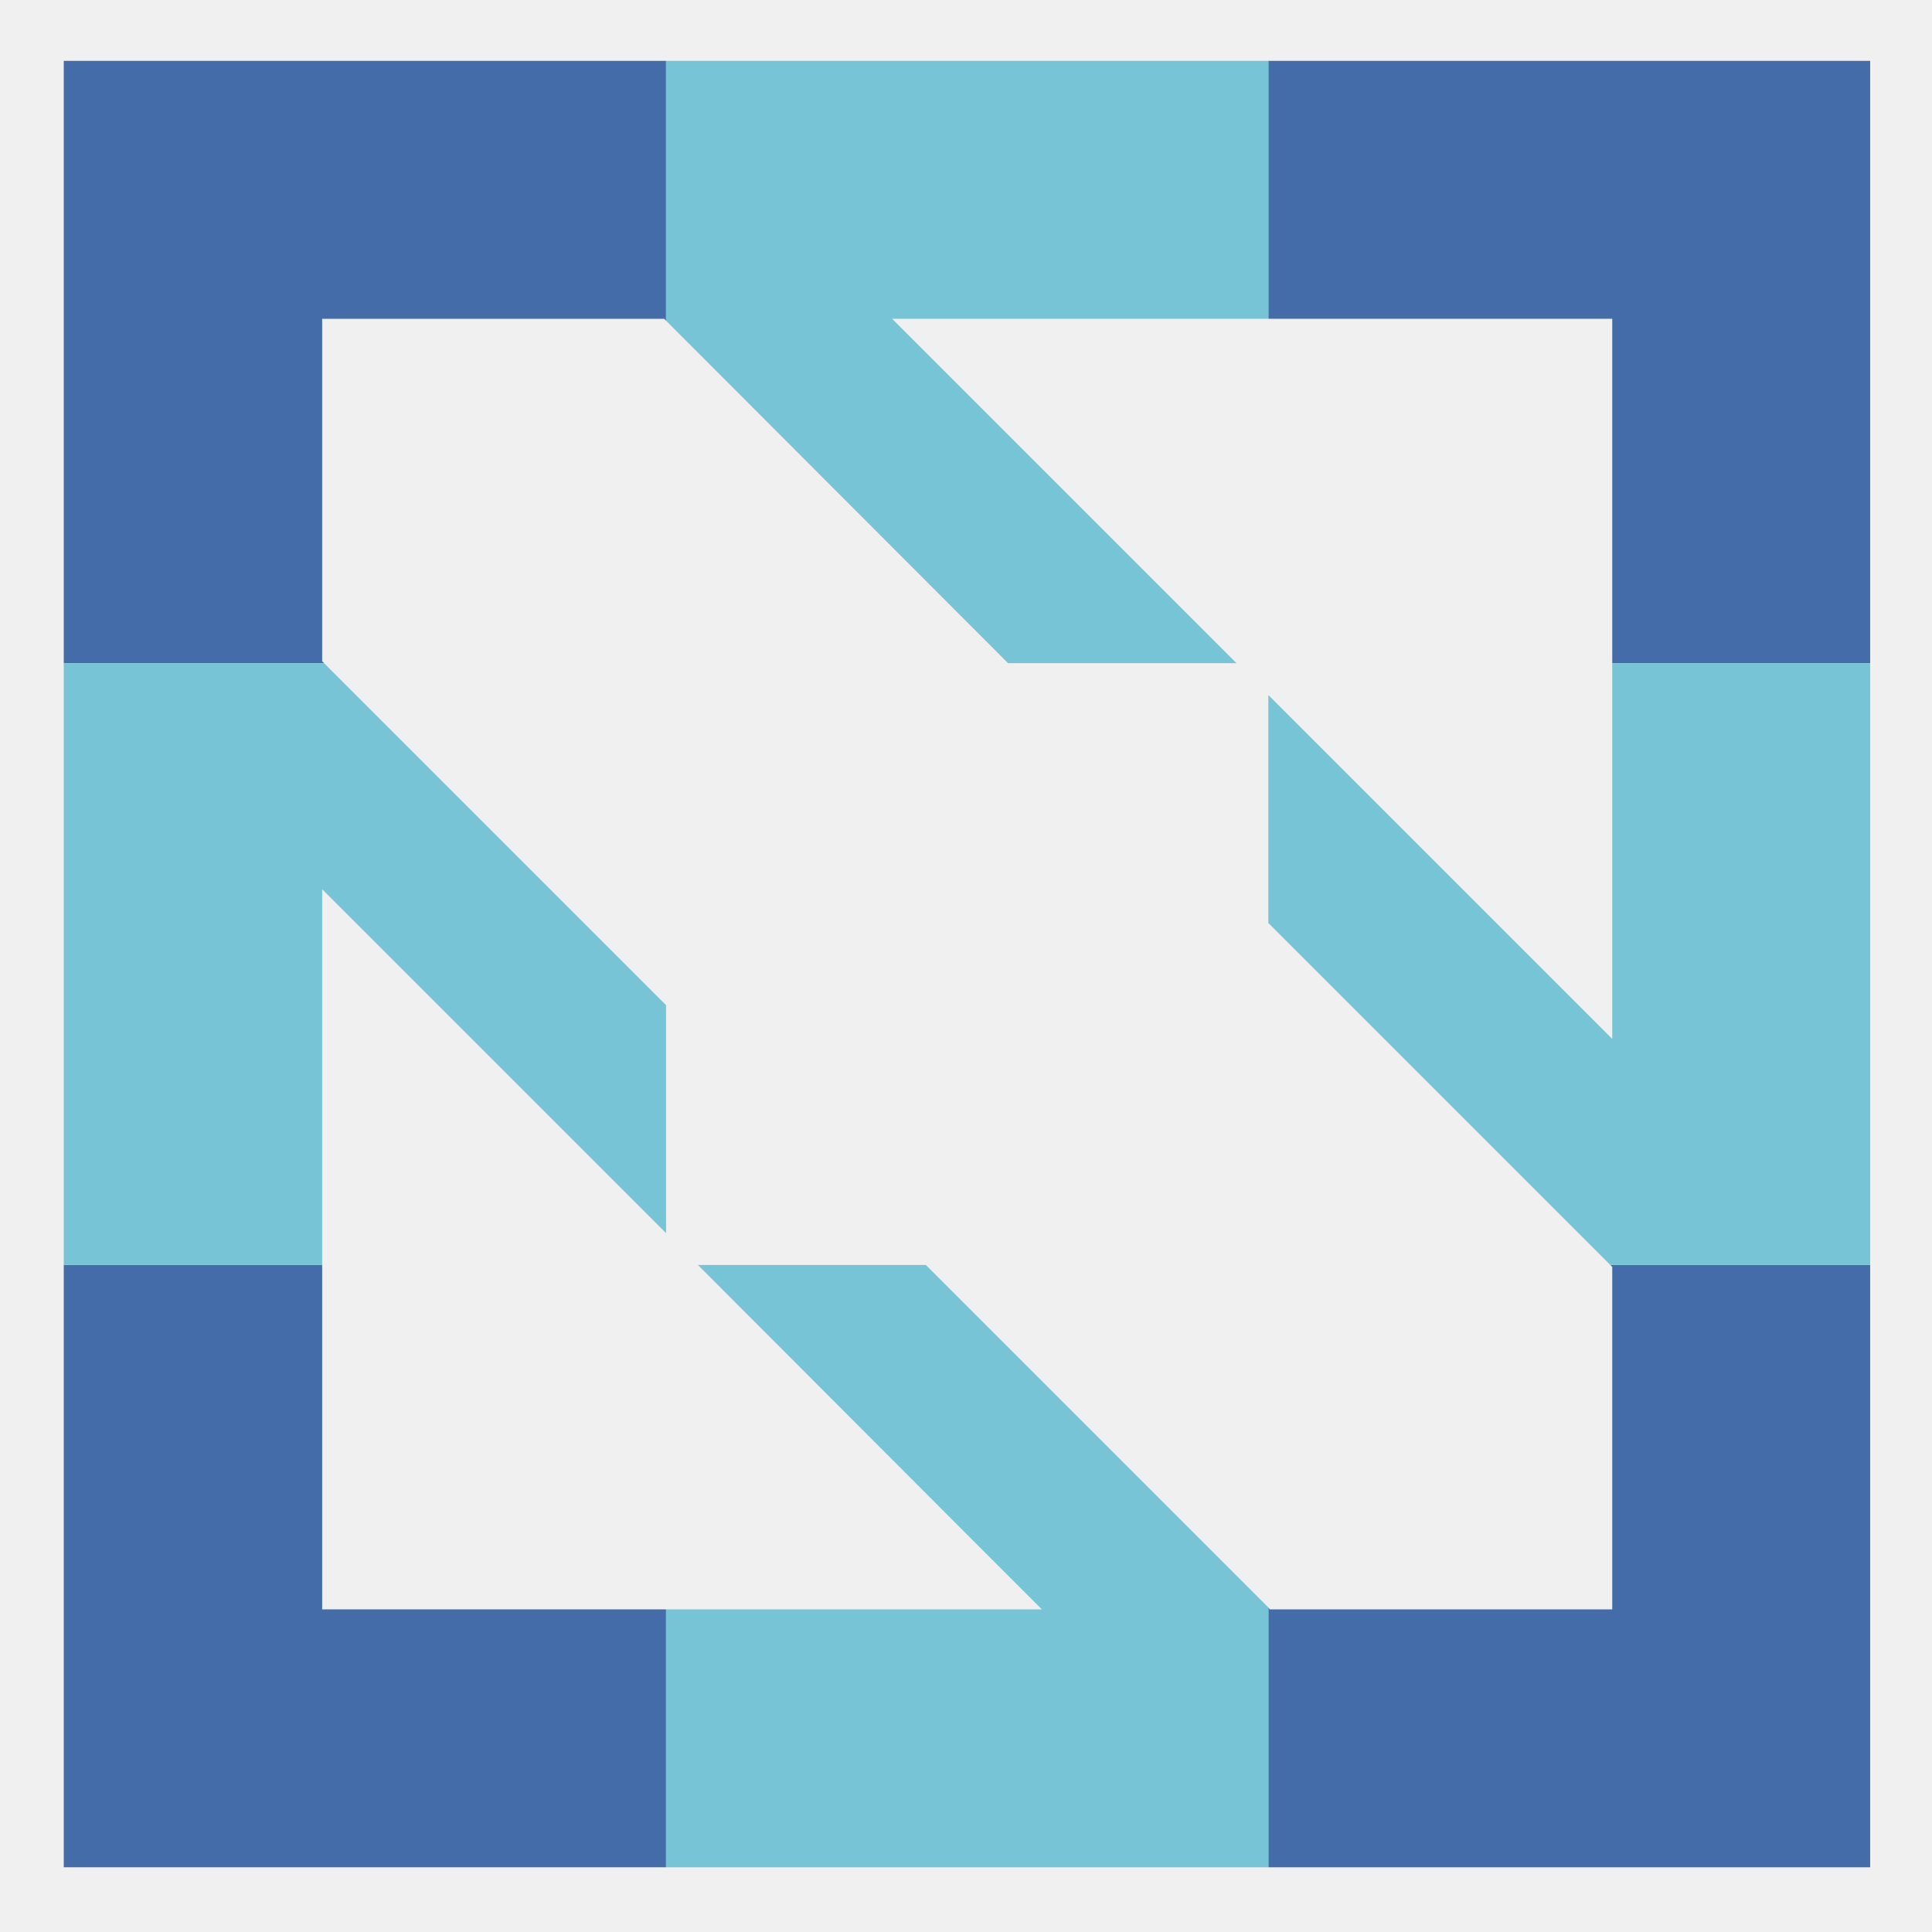
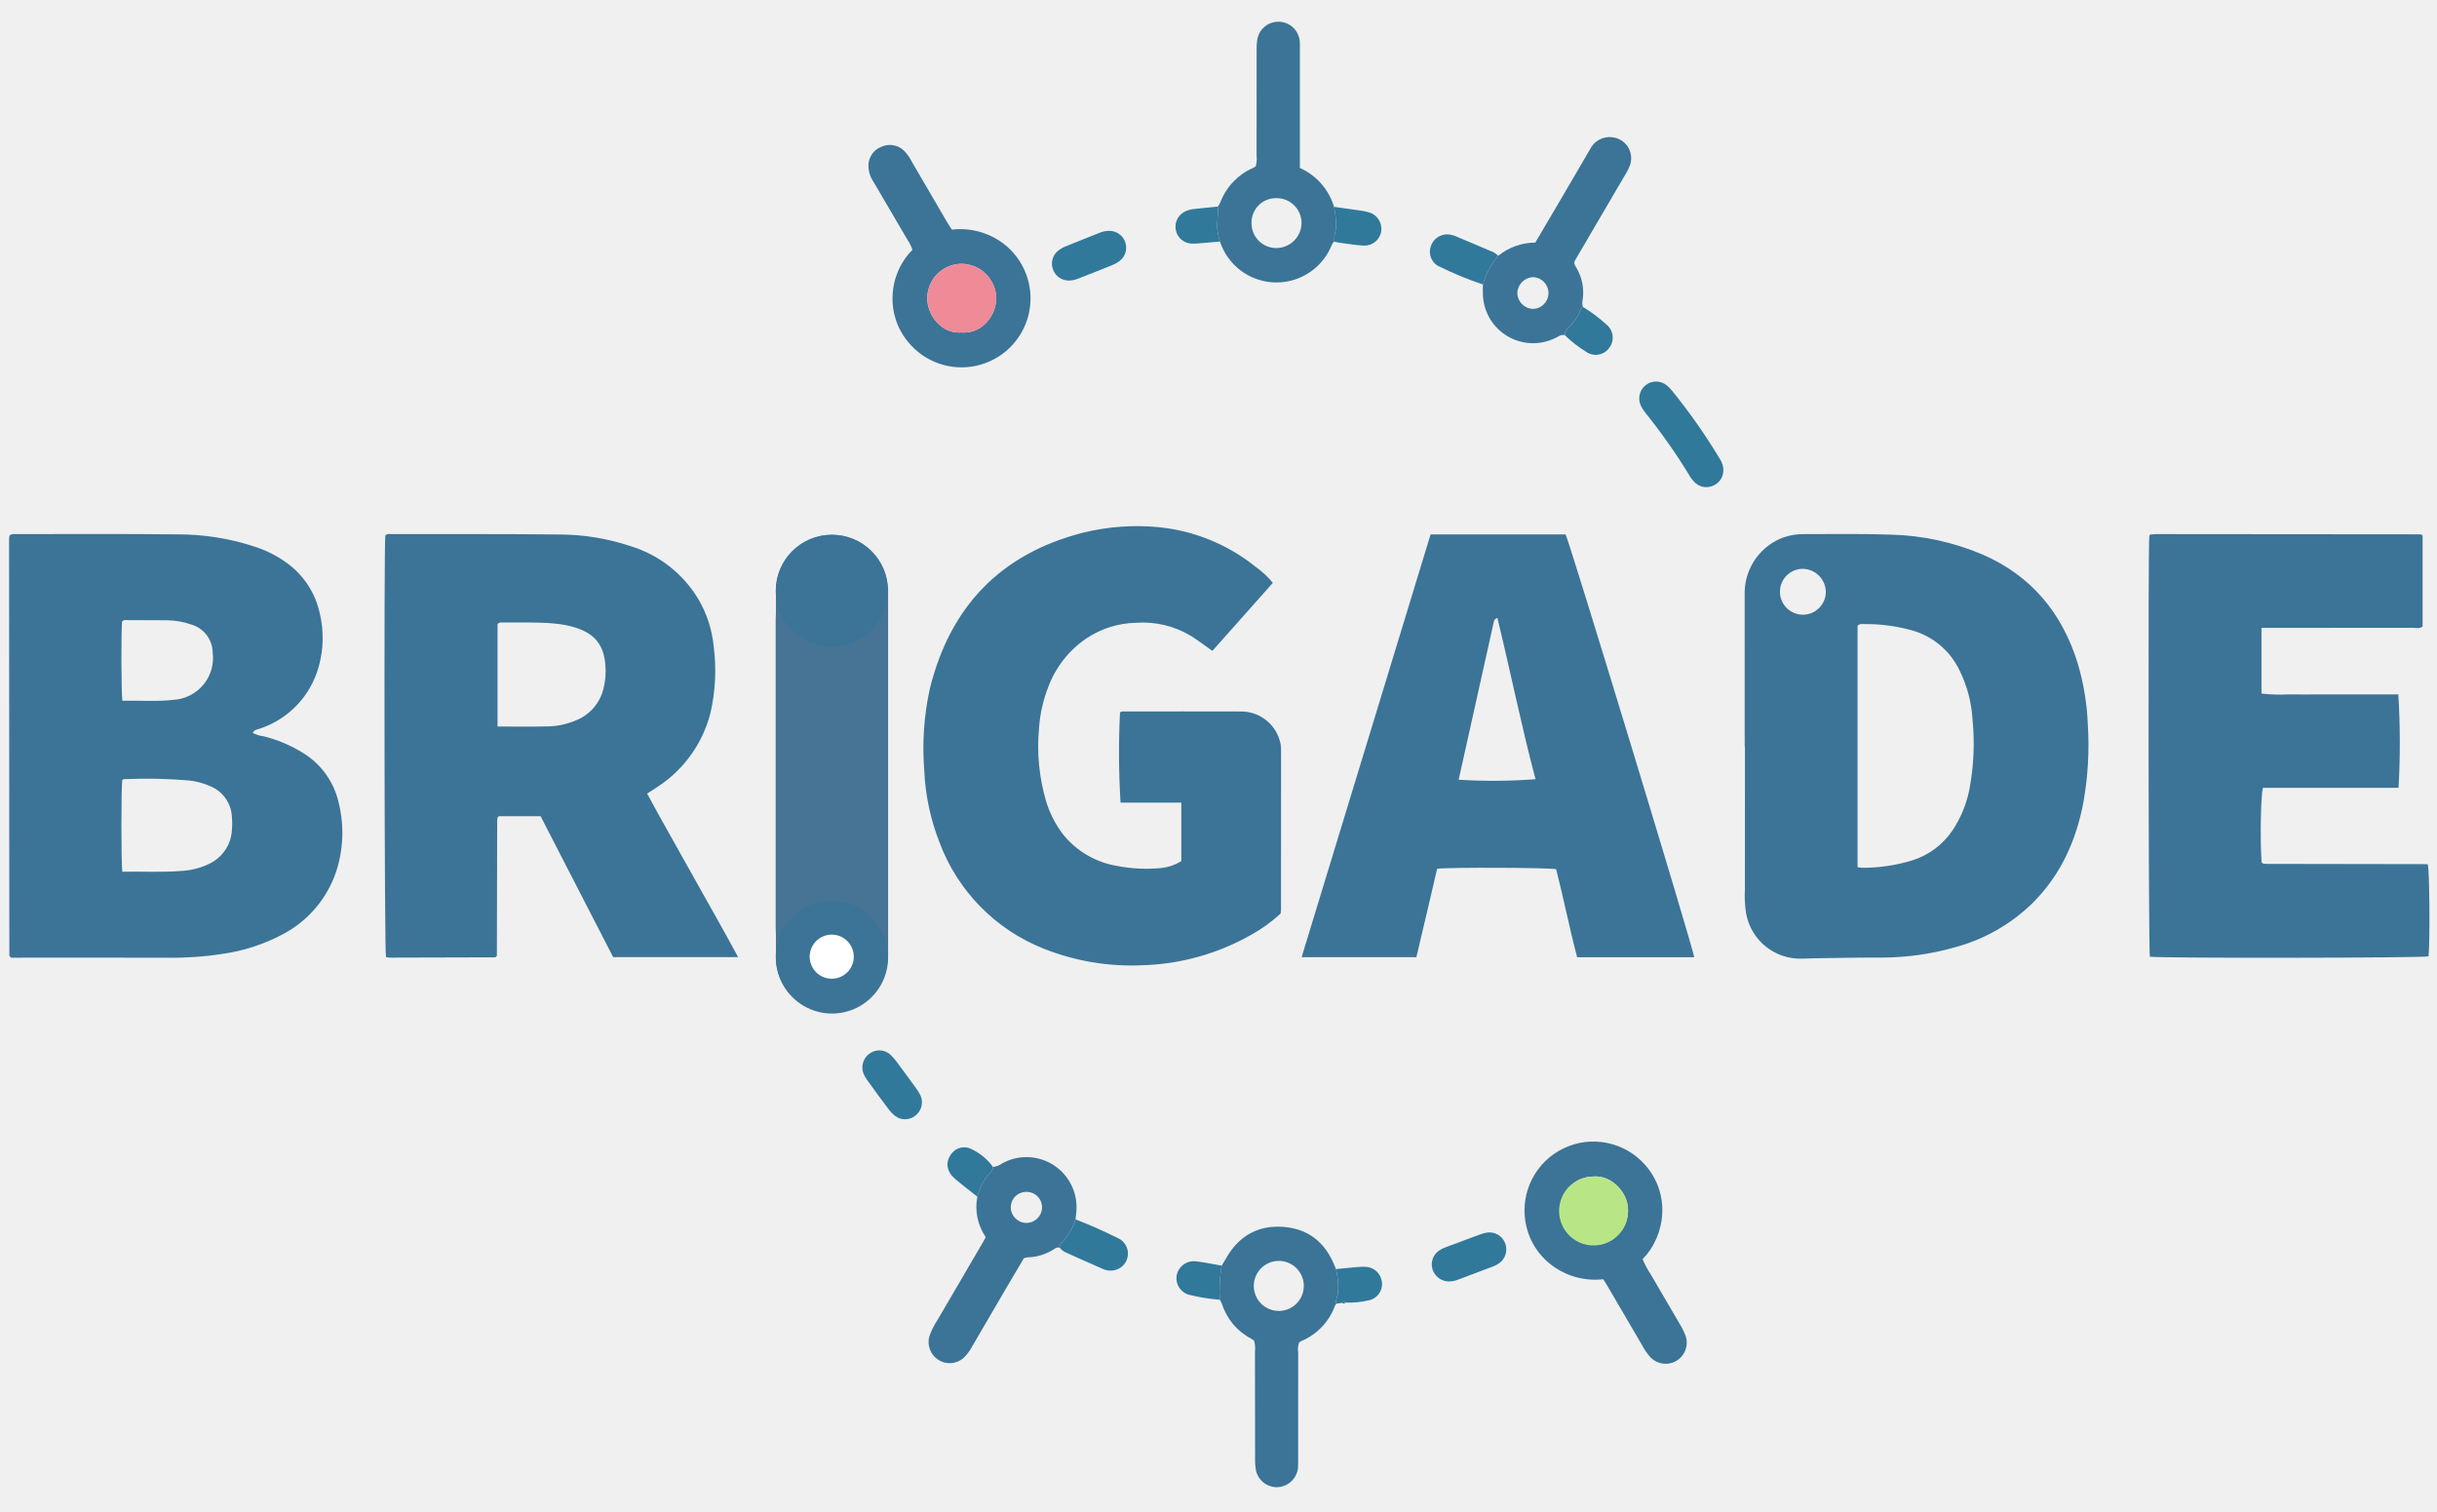
- <svg xmlns="http://www.w3.org/2000/svg" version="1.1" id="Layer_1" x="0px" y="0px" viewBox="0 0 400 400" style="enable-background:new 0 0 400 400;" xml:space="preserve">
-   <style type="text/css">
- 	.st0{fill:#446CA9;}
- 	.st1{fill:#76C4D5;}
- </style>
-   <g id="XMLID_15_">
-     <g id="XMLID_78_">
-       <polygon id="XMLID_82_" class="st0" points="66.7,261.9 13.2,261.9 13.2,386.6 137.9,386.6 137.9,333.2 66.7,333.2   " />
-       <polygon id="XMLID_81_" class="st0" points="333.8,262.3 333.8,333.2 262.9,333.2 262.6,332.8 262.6,386.6 387.2,386.6     387.2,261.9 333.4,261.9   " />
-       <polygon id="XMLID_80_" class="st0" points="13.2,137.3 67.1,137.3 66.7,136.9 66.7,66 66.7,66 137.5,66 137.9,66.4 137.9,12.6     13.2,12.6   " />
-       <polygon id="XMLID_79_" class="st0" points="262.6,12.6 262.6,66 333.8,66 333.8,137.3 387.2,137.3 387.2,12.6   " />
-     </g>
-     <g id="XMLID_73_">
-       <polygon id="XMLID_77_" class="st1" points="256,137.3 184.7,66 262.6,66 262.6,12.6 137.9,12.6 137.9,66.4 208.7,137.3   " />
-       <polygon id="XMLID_76_" class="st1" points="191.7,261.9 144.5,261.9 203.5,321 215.7,333.2 191.3,333.2 137.9,333.2 137.9,386.6     262.6,386.6 262.6,332.8 227.1,297.3   " />
-       <polygon id="XMLID_75_" class="st1" points="333.8,137.3 333.8,190.7 333.8,215.1 321.6,202.9 262.6,143.9 262.6,191.1 298,226.5     333.4,261.9 387.2,261.9 387.2,137.3   " />
-       <polygon id="XMLID_74_" class="st1" points="137.9,208.1 67.1,137.3 13.2,137.3 13.2,261.9 66.7,261.9 66.7,184.1 137.9,255.3       " />
-     </g>
-   </g>
+ <svg xmlns="http://www.w3.org/2000/svg" id="Layer_1" data-name="Layer 1" viewBox="0 0 449.54 278.79">
+   <defs>
+     <style>.cls-1,.cls-3{fill:#3b7497;}.cls-1,.cls-2,.cls-5,.cls-6,.cls-7{fill-rule:evenodd;}.cls-2{fill:#477495;}.cls-4{fill:#fff;}.cls-5{fill:#30799b;}.cls-6{fill:#b8e686;}.cls-7{fill:#ef8a97;}</style>
+   </defs>
+   <path class="cls-1" d="M46.609,135.166a5.071,5.071,0,0,0,1.963.632,25.298,25.298,0,0,1,7.406,3.136,14.502,14.502,0,0,1,6.556,9.388,23.003,23.003,0,0,1-.535,12.484,20.345,20.345,0,0,1-9.794,11.502A33.411,33.411,0,0,1,41.077,175.942a60.174,60.174,0,0,1-10.152.713c-9.027-.031-18.053-.01-27.079-.01h-1.82c-.134-.154-.176-.196-.212-.243-.034-.045-.089-.095-.089-.144q-.031-38.418-.051-76.837a4.652,4.652,0,0,1,.066-.599c.402-.411.83-.305,1.225-.305,9.847.002,19.694-.061,29.54.049a45.282,45.282,0,0,1,14.848,2.388,20.629,20.629,0,0,1,5.445,2.807,15.409,15.409,0,0,1,6.208,9.474,19.461,19.461,0,0,1-.217,9.733,16.691,16.691,0,0,1-10.798,11.413c-.469.169-1.027.171-1.383.785ZM22.558,160.79c3.716-.06,7.341.145,10.959-.147a13.16,13.16,0,0,0,5.072-1.309,7.34,7.34,0,0,0,4.197-6.26,14.146,14.146,0,0,0-.011-2.457,6.423,6.423,0,0,0-4.111-5.65,12.964,12.964,0,0,0-3.717-1,92.736,92.736,0,0,0-12.111-.247c-.097.002-.193.114-.289.176C22.353,145.327,22.339,158.911,22.558,160.79Zm.009-31.544c3.228-.054,6.392.202,9.529-.165a7.745,7.745,0,0,0,7.133-8.78,5.449,5.449,0,0,0-3.904-5.093,14.183,14.183,0,0,0-4.47-.797q-3.686-.029-7.372-.03c-.338,0-.712-.076-.966.259C22.343,116.29,22.357,127.465,22.567,129.246Zm90.54,47.3L99.721,150.553H91.999c-.069.088-.107.132-.142.178-.035.048-.09.093-.098.145a3.698,3.698,0,0,0-.05.524q-.028,12.396-.052,24.793a.77.77,0,0,1-.038.169c-.043.04-.085.082-.129.12-.043.037-.089.103-.134.103q-9.758.033-19.518.052a3.902,3.902,0,0,1-.643-.096c-.276-1.394-.382-74.61-.126-77.727.289-.41.731-.294,1.122-.294,10.376.008,20.752-.038,31.127.069a41.687,41.687,0,0,1,12.955,2.135,22.11,22.11,0,0,1,12.498,9.698,21.4,21.4,0,0,1,2.879,8.781,34.831,34.831,0,0,1-.622,12.402,22.988,22.988,0,0,1-9.583,13.431c-.623.434-1.273.827-2.073,1.345,2.708,5.049,5.577,9.995,8.345,14.996,2.77,5.003,5.641,9.951,8.442,15.171H113.107ZM91.781,134.007c3.295,0,6.395.062,9.49-.026a13.738,13.738,0,0,0,4.781-1.032,8.422,8.422,0,0,0,5.269-5.93,12.997,12.997,0,0,0,.35-4.357c-.3-3.695-1.923-5.735-5.485-6.889a18.046,18.046,0,0,0-3.775-.744c-3.156-.321-6.317-.176-9.476-.209-.397-.004-.831-.098-1.155.3v18.887Zm230.054,3.711q0-13.98-.005-27.96A10.974,10.974,0,0,1,328.353,99.377a11.112,11.112,0,0,1,4.455-.857c5.334.005,10.673-.094,16.001.094a46.086,46.086,0,0,1,16.897,3.666c9.021,3.923,14.691,10.8,17.565,20.092a45.991,45.991,0,0,1,1.856,11.236,60.217,60.217,0,0,1-.776,14.178c-1.329,7.194-4.207,13.636-9.475,18.851a32.6,32.6,0,0,1-14.548,8.172,49.28,49.28,0,0,1-12.834,1.818c-1.876.015-3.753-.018-5.627.024-3.101.069-6.203.064-9.305.17a10.153,10.153,0,0,1-10.471-8.347,21.886,21.886,0,0,1-.216-4.552q.016-10.991.005-21.982v-4.22Zm20.818,22.232a6.026,6.026,0,0,0,.814.117,31.445,31.445,0,0,0,9.169-1.332,13.977,13.977,0,0,0,7.496-5.514,20.821,20.821,0,0,0,3.141-7.567,45.338,45.338,0,0,0,.574-13.113,23.382,23.382,0,0,0-2.324-8.766,13.883,13.883,0,0,0-9.33-7.637,31.808,31.808,0,0,0-8.339-1.026c-.391.005-.829-.125-1.2.332l-.001,44.507Zm-10.157-55.03a4.233,4.233,0,1,0,4.307,4.218A4.329,4.329,0,0,0,332.496,104.921ZM223.642,120.059c-1.403-.988-2.615-1.907-3.891-2.73a17.274,17.274,0,0,0-10.251-2.452,17.038,17.038,0,0,0-9.089,2.876,18.67,18.67,0,0,0-7.046,8.981,25.361,25.361,0,0,0-1.697,7.511,35.973,35.973,0,0,0,1.304,13.563,19.237,19.237,0,0,0,3.099,6.067,16.14,16.14,0,0,0,9.928,5.838,28.46,28.46,0,0,0,8.048.414,8.819,8.819,0,0,0,3.863-1.296V148.048H206.702a149.5,149.5,0,0,1-.101-16.614c.279-.288.65-.2.987-.2,7.092-.006,14.184-.022,21.276.002a7.396,7.396,0,0,1,7.159,5.213,5.302,5.302,0,0,1,.284,1.721q-.005,14.858-.009,29.716a5.976,5.976,0,0,1-.075.624,27.788,27.788,0,0,1-5.484,3.951,43.141,43.141,0,0,1-20.104,5.588,43.815,43.815,0,0,1-18.055-3.043,33.798,33.798,0,0,1-19.27-19.609,41.266,41.266,0,0,1-2.822-13.34,51.248,51.248,0,0,1,1.033-15.027c3.764-15.176,13.087-24.917,28.332-28.791A41.555,41.555,0,0,1,213.64,97.231a33.819,33.819,0,0,1,17.973,7.315,16.422,16.422,0,0,1,3.183,2.961c-3.708,4.175-7.393,8.319-11.154,12.552Zm40.249-21.485h24.907c.843,1.73,23.64,76.649,23.725,77.993h-21.596c-1.416-5.374-2.5-10.864-3.872-16.242-1.355-.293-19.735-.366-21.955-.083-.624,2.671-1.255,5.398-1.894,8.122q-.961,4.092-1.937,8.194H240.102Zm12.33,15.422a.823.823,0,0,0-.686.783q-3.24,14.521-6.464,29.045a103.587,103.587,0,0,0,14.178-.094c-2.604-9.82-4.604-19.782-7.028-29.734Zm140.943,1.813v12.123a30.949,30.949,0,0,0,5.087.151c1.7.036,3.399.008,5.1.008h15.06a149.832,149.832,0,0,1,.039,17.226H417.433c-.411,1.325-.541,9.977-.246,13.749.043.039.086.08.13.118a.656.656,0,0,0,.137.103.56.56,0,0,0,.172.031c.175.012.35.029.526.029q14.772.025,29.544.049a.461.461,0,0,1,.153.064c.314,1.216.411,14.413.127,16.947-1.269.304-49.577.358-51.406.059-.246-1.343-.342-74.814-.1-77.659a1.28,1.28,0,0,1,.116-.131.304.304,0,0,1,.14-.088,8.52,8.52,0,0,1,.873-.07q24.443.014,48.888.041c.1,0,.2.093.395.19v16.811c-.541.454-1.215.24-1.828.241q-12.926.025-25.853.011c-.633-.002-1.265-.002-2.039-.002Z" />
+   <path class="cls-2" d="M143.173,172.772c-.03-.582-.085-1.164-.085-1.746q-.006-28.335,0-56.668c0-.583.055-1.164.085-1.747.82.068.951.793,1.23,1.341a9.523,9.523,0,0,0,4.59,4.41,10.325,10.325,0,0,0,13.505-4.569c.257-.507.417-1.133,1.154-1.183.03.582.085,1.164.085,1.747q.006,28.335,0,56.668c0,.582-.055,1.164-.085,1.746-.642-.04-.861-.538-1.067-1.021a8.769,8.769,0,0,0-3.727-4.033,9.593,9.593,0,0,0-6.656-1.552,10.319,10.319,0,0,0-8.037,5.743c-.216.441-.447.821-.993.864Z" />
+   <path class="cls-1" d="M303.011,232.26a15.547,15.547,0,0,0,1.525,2.855c1.787,3.096,3.617,6.166,5.41,9.258a12.005,12.005,0,0,1,.994,2.048,3.888,3.888,0,0,1-6.519,3.904,11.576,11.576,0,0,1-1.584-2.315q-3.199-5.457-6.39-10.924c-.205-.35-.431-.688-.707-1.126a13.283,13.283,0,0,1-10.623-3.537,12.455,12.455,0,0,1-3.722-7.03,12.71,12.71,0,0,1,22.067-10.523,12.451,12.451,0,0,1,3.166,8.874,13.031,13.031,0,0,1-3.617,8.515Zm-9.122-15.247a6.305,6.305,0,1,0,6.425,6.218C300.375,220.042,297.3,216.701,293.889,217.013ZM175.599,42.357a13.181,13.181,0,0,1,10.126,3.08,12.723,12.723,0,1,1-18.188,17.667,12.404,12.404,0,0,1-2.882-8.633,12.609,12.609,0,0,1,3.642-8.371,5.483,5.483,0,0,0-.842-1.769q-3.146-5.388-6.31-10.765a5.297,5.297,0,0,1-.95-2.963,3.707,3.707,0,0,1,2.425-3.544,3.745,3.745,0,0,1,4.22.818,8.3,8.3,0,0,1,1.395,2.015q3.291,5.609,6.56,11.23c.233.398.503.775.804,1.235ZM177.378,61.332c3.34.28,6.272-2.593,6.407-6.274a6.488,6.488,0,0,0-6.399-6.397,6.362,6.362,0,0,0-6.339,6.384C171.049,58.074,173.613,61.629,177.378,61.332Zm68.734-16.749c-.406.293-.49.779-.701,1.187a10.975,10.975,0,0,1-20.372-1.217,9.064,9.064,0,0,1-.419-1.833c-.261-1.552.164-3.077.033-4.613a5.057,5.057,0,0,0,.439-.741,11.312,11.312,0,0,1,5.987-6.359c.207-.096.4-.219.55-.303a4.896,4.896,0,0,0,.164-1.985q.014-9.758.01-19.517a10.188,10.188,0,0,1,.122-1.922,3.954,3.954,0,0,1,7.848.566c.029.467.01.937.01,1.406V30.973a11.481,11.481,0,0,1,6.301,7.178,17.672,17.672,0,0,1,.385,3.903,8.575,8.575,0,0,0-.356,2.53ZM235.459,36.553a4.486,4.486,0,0,0-4.598,4.49,4.572,4.572,0,0,0,4.586,4.71,4.674,4.674,0,0,0,4.644-4.699,4.59,4.59,0,0,0-4.632-4.501ZM225.358,233.455c.266-.447.543-.889.799-1.343,2.322-4.091,5.845-6.149,10.527-5.815,4.616.328,7.758,2.857,9.49,7.138l.261.648a13.385,13.385,0,0,1,.386,4.152c.021.768-.517,1.445-.314,2.229a1.297,1.297,0,0,0-.207.283,11.303,11.303,0,0,1-6.358,6.668,1.757,1.757,0,0,0-.305.219,3.763,3.763,0,0,0-.168,1.875q-.019,9.934-.01,19.869a11.494,11.494,0,0,1-.046,1.579,4.007,4.007,0,0,1-3.755,3.36,3.956,3.956,0,0,1-3.978-3.077,11.917,11.917,0,0,1-.159-2.273c-.015-6.564-.011-13.128-.025-19.692a4.921,4.921,0,0,0-.163-1.981,4.174,4.174,0,0,0-.514-.366,10.912,10.912,0,0,1-5.408-6.416,5.55,5.55,0,0,0-.404-.772,28.094,28.094,0,0,1,.349-6.285Zm10.507-.878a4.616,4.616,0,1,0,.119,9.231,4.616,4.616,0,0,0-.119-9.231Zm-40.41-2.474a1.404,1.404,0,0,0-.985.277,9.315,9.315,0,0,1-4.966,1.547,3.291,3.291,0,0,0-.637.166c-.908,1.531-1.869,3.135-2.813,4.749q-3.374,5.764-6.737,11.535a8.348,8.348,0,0,1-1.571,2.104,3.895,3.895,0,0,1-6.313-3.99,12.751,12.751,0,0,1,1.482-2.981q4.206-7.214,8.431-14.416c.147-.249.278-.507.488-.893a9.875,9.875,0,0,1-1.548-7.47,9.258,9.258,0,0,1,2.263-4.262,1.855,1.855,0,0,0,.628-1.211,3.776,3.776,0,0,0,1.765-.71,9.238,9.238,0,0,1,13.599,8.99c-.032.466-.089.93-.134,1.396a11.558,11.558,0,0,1-2.756,4.523c-.141.133-.134.425-.195.643ZM189.377,219.852a2.835,2.835,0,0,0-2.921,2.839,2.881,2.881,0,0,0,5.761.077,2.833,2.833,0,0,0-2.839-2.917ZM288.696,61.867c-.635-.265-1.097.132-1.614.39A9.26,9.26,0,0,1,273.545,54.395c-.038-.638-.003-1.282-.002-1.922a13.829,13.829,0,0,1,2.823-5.294,11.011,11.011,0,0,1,6.847-2.435c1.689-2.868,3.351-5.687,5.008-8.51q2.536-4.32,5.058-8.646a4.01,4.01,0,0,1,4.195-2.265,3.889,3.889,0,0,1,3.287,4.871,8.479,8.479,0,0,1-.979,2.054q-4.526,7.736-9.06,15.468c-.117.2-.229.404-.292.516-.109.566.213.875.4,1.227a8.917,8.917,0,0,1,1.1,5.924,2.414,2.414,0,0,0,.049,1.216c-.093.066-.238.114-.271.202a9.616,9.616,0,0,1-2.57,3.819A1.367,1.367,0,0,0,288.696,61.867Zm-3.062-7.826a2.919,2.919,0,0,0-2.864-2.92,3.022,3.022,0,0,0-2.875,2.945,2.964,2.964,0,0,0,2.897,2.908A2.897,2.897,0,0,0,285.634,54.041Z" />
+   <path class="cls-2" d="M163.825,176.504a10.35,10.35,0,1,1-20.699,0V108.89a10.35,10.35,0,0,1,20.699,0v67.614Z" />
+   <circle class="cls-3" cx="153.425" cy="176.461" r="10.329" />
+   <circle class="cls-3" cx="153.425" cy="108.977" r="10.329" />
+   <circle class="cls-4" cx="153.425" cy="176.461" r="4.068" />
+   <path class="cls-5" d="M317.895,86.786a3.04,3.04,0,0,1-1.987,2.84,3,3,0,0,1-3.262-.631,5.418,5.418,0,0,1-.972-1.239,109.168,109.168,0,0,0-8.174-11.637,6.869,6.869,0,0,1-.765-1.175,3.116,3.116,0,0,1,4.776-3.826,6.255,6.255,0,0,1,.858.876,109.222,109.222,0,0,1,8.878,12.644,3.687,3.687,0,0,1,.649,2.148ZM204.63,42.58a3.107,3.107,0,0,1,1.904,5.565,5.997,5.997,0,0,1-1.377.764c-2.062.838-4.134,1.646-6.205,2.46a4.789,4.789,0,0,1-1.704.383,3.095,3.095,0,0,1-3-2.027,3.047,3.047,0,0,1,.947-3.486,5.675,5.675,0,0,1,1.361-.787c2.112-.867,4.241-1.694,6.36-2.546A4.738,4.738,0,0,1,204.63,42.58ZM162.263,193.747a2.917,2.917,0,0,1,2.001.809,13.226,13.226,0,0,1,1.159,1.317q1.787,2.394,3.535,4.817a8.299,8.299,0,0,1,.828,1.343,3.103,3.103,0,0,1-.964,3.775,3.032,3.032,0,0,1-3.75,0,6.898,6.898,0,0,1-1.201-1.269q-1.954-2.598-3.854-5.237a5.846,5.846,0,0,1-.768-1.373A3.158,3.158,0,0,1,162.263,193.747ZM267.231,236.37a3.192,3.192,0,0,1-3.001-2.295,3.085,3.085,0,0,1,1.227-3.402,5.099,5.099,0,0,1,1.088-.563q3.203-1.216,6.422-2.394a6.665,6.665,0,0,1,1.354-.366,3.084,3.084,0,0,1,3.273,1.852,3.119,3.119,0,0,1-.995,3.771,4.583,4.583,0,0,1-1.073.59q-3.283,1.254-6.577,2.478A4.772,4.772,0,0,1,267.231,236.37Zm-71.776-6.267c.062-.219.054-.51.195-.645a11.558,11.558,0,0,0,2.756-4.523c2.695.995,5.293,2.215,7.873,3.465a3.136,3.136,0,0,1,.038,5.643,3.418,3.418,0,0,1-3.055-.06c-1.664-.726-3.322-1.466-4.981-2.203-.481-.214-.965-.426-1.438-.658a2.829,2.829,0,0,1-1.388-1.019ZM276.367,47.179a13.801,13.801,0,0,0-2.823,5.294,65.242,65.242,0,0,1-7.948-3.267,2.999,2.999,0,0,1-1.643-3.821,3.152,3.152,0,0,1,3.796-2.049,2.557,2.557,0,0,1,.508.134c2.431,1.017,4.864,2.03,7.285,3.072A4.218,4.218,0,0,1,276.367,47.179Zm-30.256-2.596a8.564,8.564,0,0,1,.356-2.529,17.675,17.675,0,0,0-.385-3.903c1.558.217,3.117.425,4.672.658a10.588,10.588,0,0,1,1.876.386,3.186,3.186,0,0,1,2.169,3.4,3.101,3.101,0,0,1-3.152,2.705c-1.391-.041-2.775-.301-4.161-.476-.461-.06-.917-.16-1.375-.242ZM288.696,61.867a1.368,1.368,0,0,1,.44-1.248,9.616,9.616,0,0,0,2.57-3.819c.032-.089.178-.136.271-.202a28.467,28.467,0,0,1,4.331,3.245,3.106,3.106,0,0,1,.478,4.4,3.061,3.061,0,0,1-4.237.624A22.693,22.693,0,0,1,288.696,61.867ZM225.358,233.455a28.105,28.105,0,0,0-.349,6.287,34.307,34.307,0,0,1-5.327-.835,3.182,3.182,0,0,1-2.644-3.546,3.223,3.223,0,0,1,3.681-2.692C222.275,232.852,223.813,233.188,225.358,233.455Zm21.153,7.009c-.203-.784.334-1.461.314-2.229a13.385,13.385,0,0,0-.386-4.152c1.217-.116,2.431-.241,3.648-.344a12.953,12.953,0,0,1,1.743-.076,3.171,3.171,0,0,1,3.084,2.783,3.07,3.07,0,0,1-2.553,3.429,16.648,16.648,0,0,1-4.157.4c-.251-.358-.475-.312-.678.045-.339.05-.677.097-1.014.145Zm-63.336-25.206a1.855,1.855,0,0,1-.628,1.211,9.258,9.258,0,0,0-2.263,4.262c-1.368-1.086-2.764-2.135-4.093-3.264-1.559-1.323-1.829-3.028-.804-4.491a2.939,2.939,0,0,1,3.371-1.208,10.116,10.116,0,0,1,4.417,3.491ZM224.652,38.107c.13,1.536-.295,3.06-.033,4.613a9.048,9.048,0,0,0,.419,1.833c-1.106.097-2.212.199-3.319.287a13.877,13.877,0,0,1-1.927.101,3.124,3.124,0,0,1-1.029-6.007,4.23,4.23,0,0,1,1.173-.346c1.569-.183,3.143-.324,4.715-.481Z" />
+   <path class="cls-2" d="M247.524,240.321c.202-.357.427-.404.678-.045A.493.493,0,0,1,247.524,240.321Z" />
+   <path class="cls-6" d="M293.889,217.013c3.412-.312,6.486,3.028,6.426,6.219a6.359,6.359,0,1,1-6.426-6.219Z" />
+   <path class="cls-7" d="M177.378,61.332c-3.765.297-6.329-3.258-6.331-6.286a6.363,6.363,0,0,1,6.339-6.384,6.488,6.488,0,0,1,6.399,6.397C183.65,58.739,180.718,61.612,177.378,61.332Z" />
</svg>
